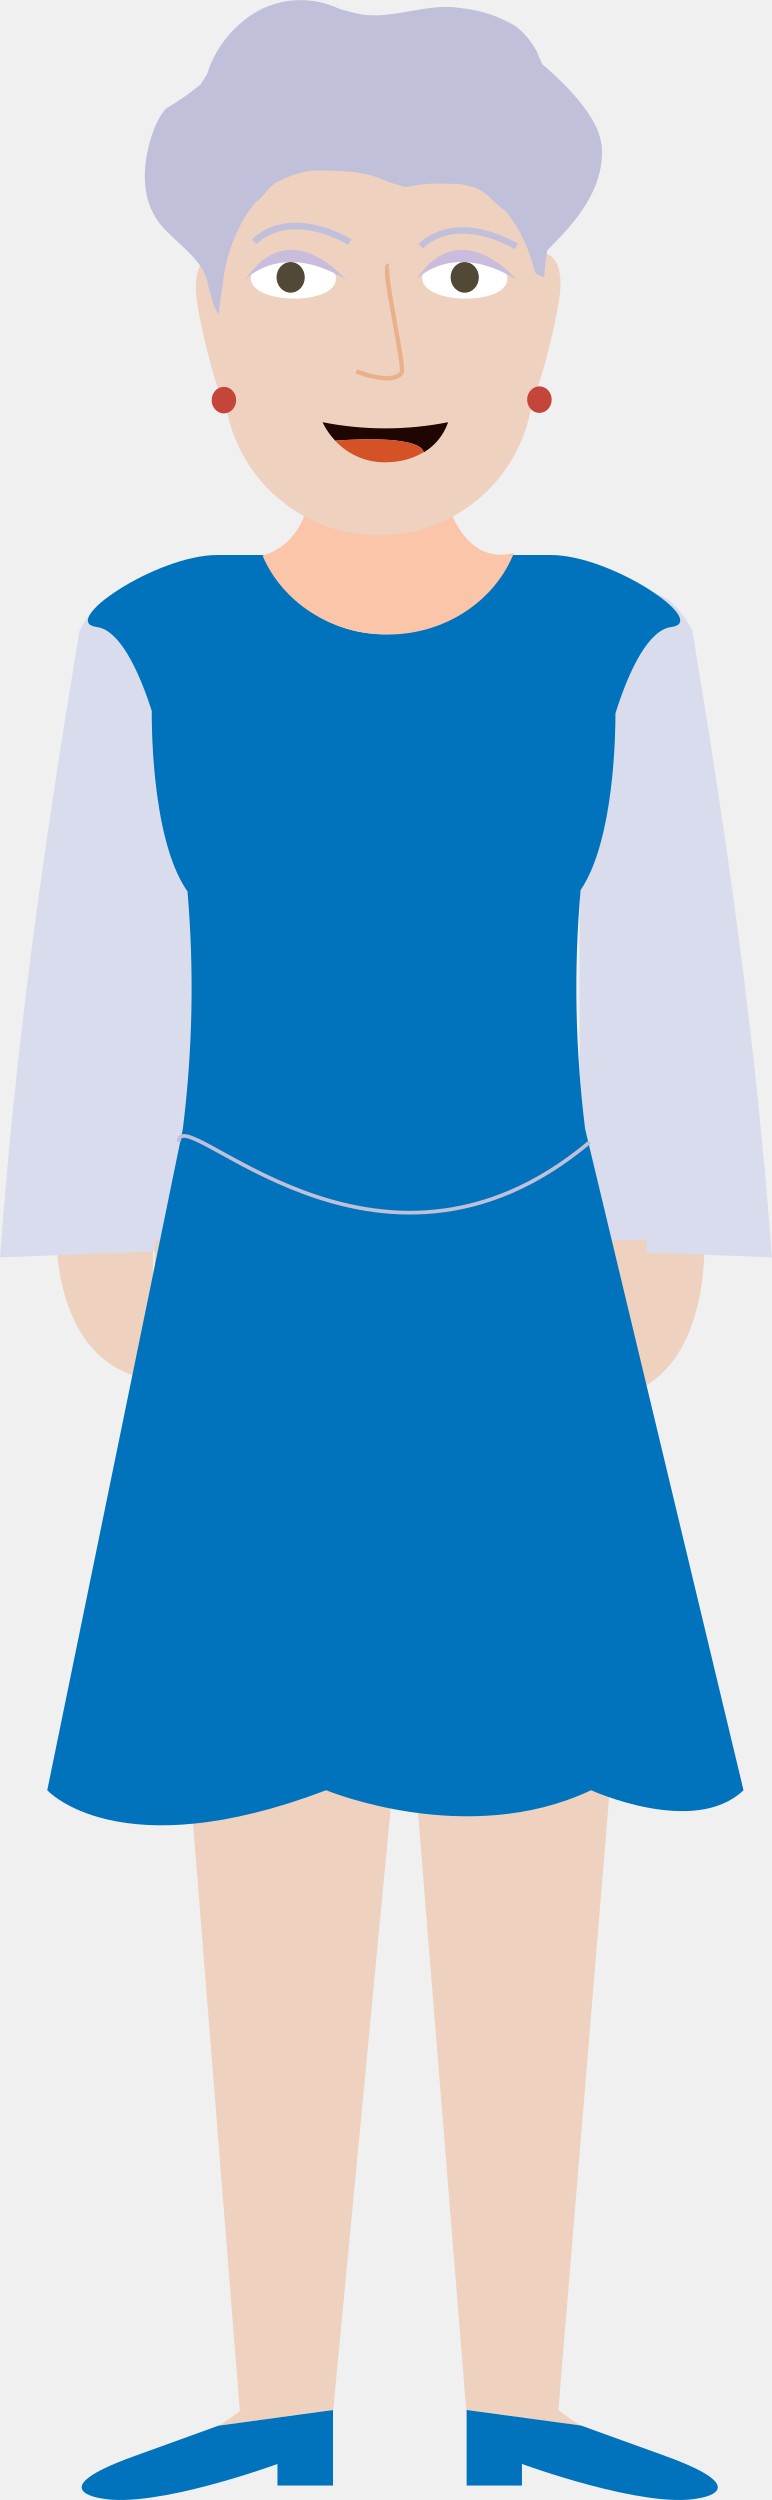
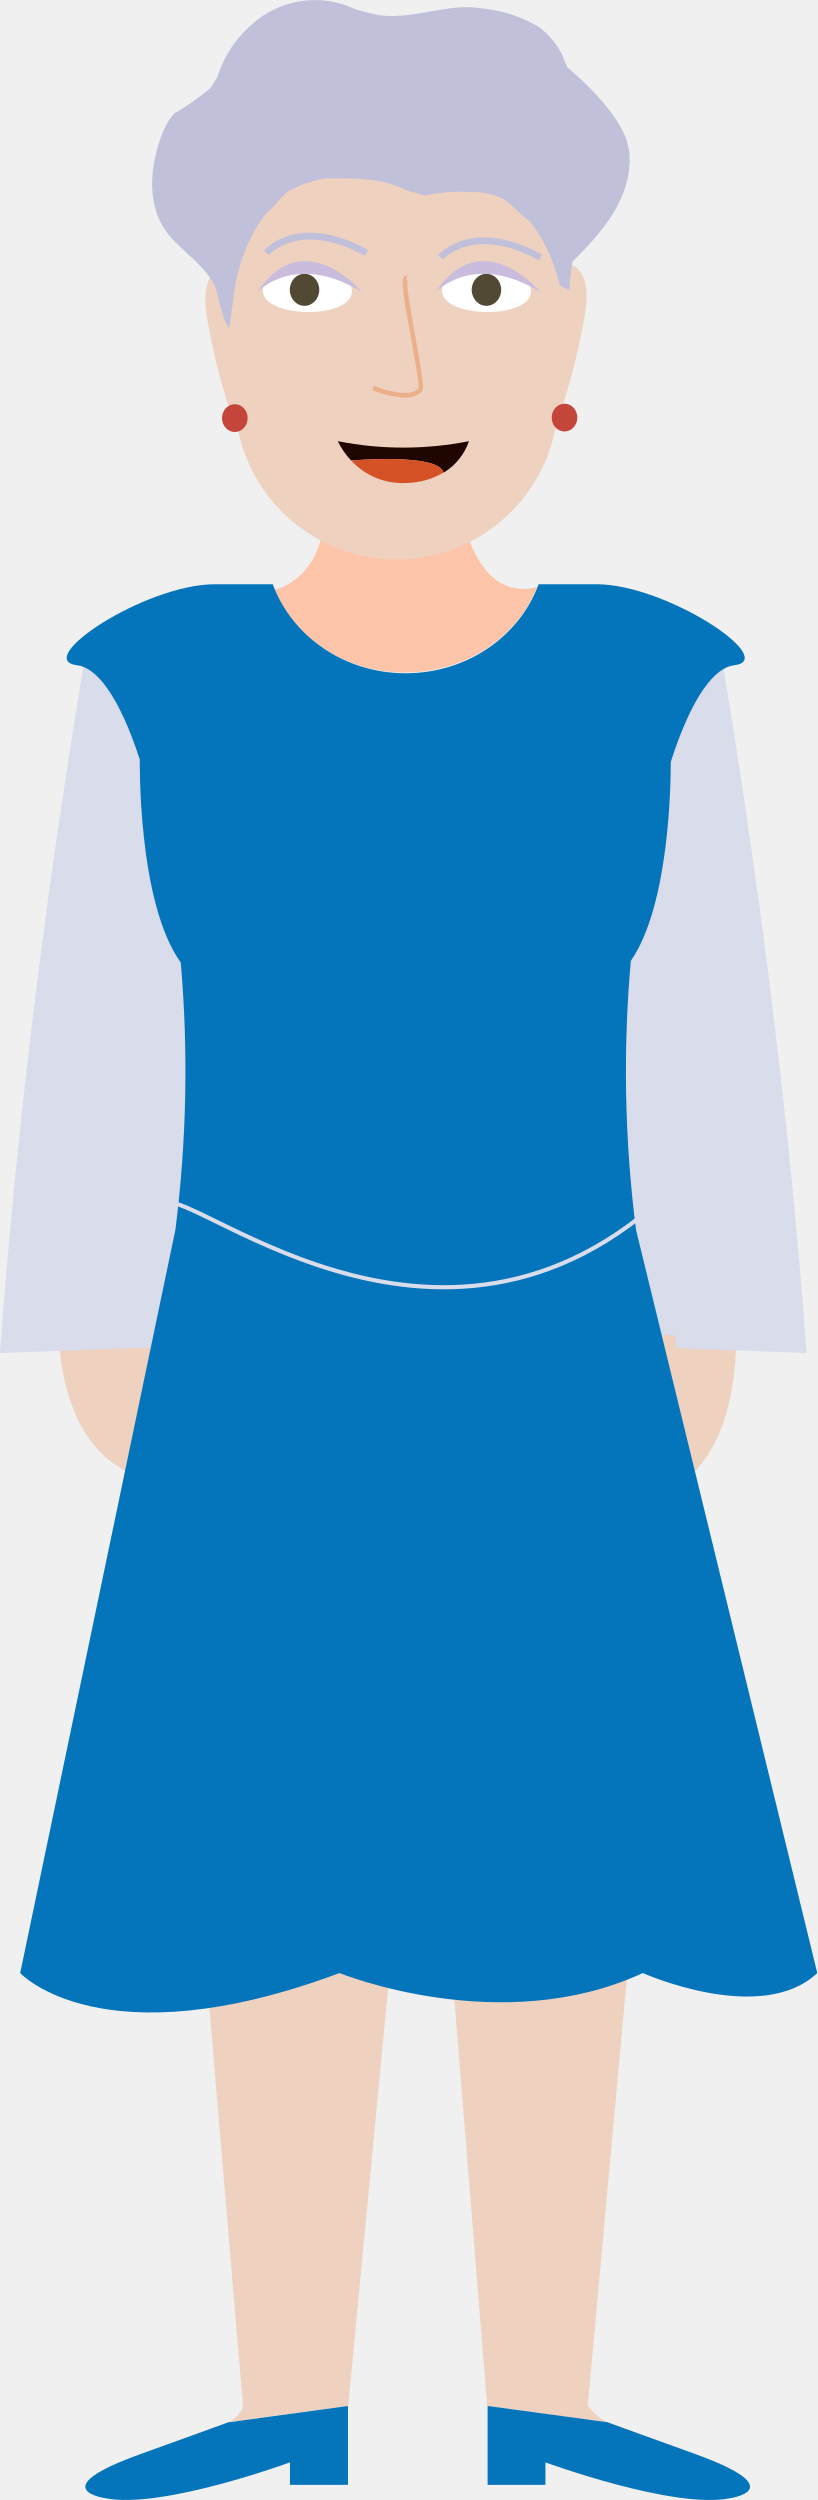
- <svg xmlns="http://www.w3.org/2000/svg" viewBox="0 0 208.42 675.04">
+ <svg xmlns="http://www.w3.org/2000/svg" viewBox="0 0 211.19 646.01">
  <defs>
-     <style>.cls-1{fill:#eed1bf;}.cls-2{fill:#d8dcec;}.cls-3{fill:#0073bc;}.cls-4{fill:none;stroke:#c1c0db;stroke-miterlimit:10;stroke-width:1.01px;}.cls-5{fill:#fbc5aa;}.cls-6{fill:#fff;}.cls-7{fill:#514835;}.cls-8{fill:#cabcdc;}.cls-9{fill:#ebaf89;}.cls-10{fill:#c1c0db;}.cls-11{fill:#c4463a;}.cls-12{fill:#200600;}.cls-13{fill:#d55227;}</style>
+     <style>.cls-1{fill:#eed1bf;}.cls-2{fill:#fcc5aa;}.cls-3{fill:#d9dceb;}.cls-4{fill:#0474bb;}.cls-5{fill:none;stroke:#d9dceb;stroke-miterlimit:10;stroke-width:1.07px;}.cls-6{fill:#fff;}.cls-7{fill:#524935;}.cls-8{fill:#c9bcdd;}.cls-9{fill:#ebaf89;}.cls-10{fill:#c1c0da;}.cls-11{fill:#c4463a;}.cls-12{fill:#200600;}.cls-13{fill:#d55227;}</style>
  </defs>
  <g id="Layer_2" data-name="Layer 2">
-     <g id="Avatar">
-       <path id="Koza" class="cls-1" d="M15.41,321.63S9.52,368,41.3,372.67V320.5Z" />
-       <path id="Koza-2" data-name="Koza" class="cls-1" d="M189.81,326.81s5.89,46.38-25.9,51V325.68Z" />
-       <path class="cls-2" d="M0,339.51l51.93-2V198.08s-12-61-30.45-27.87C11.26,231.9,4.16,283.13,0,339.51Z" />
-       <path class="cls-2" d="M208.42,339.51l-51.94-2V198.08s12-61,30.46-27.87C197.16,231.9,204.26,283.13,208.42,339.51Z" />
-       <polygon id="Hlace" class="cls-1" points="174.61 334.89 174.61 362.83 150.76 650.86 125.89 650.74 109.44 446.97 89.97 650.74 64.76 650.86 41.8 362.83 41.8 334.89 174.61 334.89" />
-       <path class="cls-3" d="M158,304.89a306.86,306.86,0,0,1-1.24-64.54c9.19-13.49,9.44-43.09,9.42-47.76,5.11-16.22,10.54-22.73,15-23.27,10.8-1.3-16-19.46-32.47-19.46H135c-4.47,12.44-16.81,21.38-31.35,21.38s-26.87-8.94-31.35-21.38H58.7c-16.52,0-43.28,18.16-32.47,19.46,4.35.53,9.69,6.88,14.75,22.64,0,0-.58,34.27,9.65,48.74a306.92,306.92,0,0,1-1.27,64.19l-36.6,178.5s19.26,21.32,75.31,0c0,0,38.05,15.84,71.53,0,0,0,27.91,12.7,41.16,0Z" />
-       <path class="cls-4" d="M48.26,308.36c.15-12.11,53.3,48.45,111,0" />
-       <path id="Vrat" class="cls-5" d="M138.76,149.34c-5.1,12.81-18.42,22-34.07,22-15.37,0-28.5-8.84-33.8-21.31,4-1.14,12.58-5.35,13.09-20.48h35.3S122.52,153.29,138.76,149.34Z" />
-       <path id="Koza-3" data-name="Koza" class="cls-1" d="M89.92,650.74l-30.69,4.17c3.61-2.34,5.93-4.17,5.93-4.17Z" />
-       <path id="Koza-4" data-name="Koza" class="cls-1" d="M156.64,654.91,126,650.74h24.77S153,652.57,156.64,654.91Z" />
-       <path id="cevlje" class="cls-3" d="M89.92,650.74v20.39h-15v-5.82s-33.06,12.16-47.57,9.29c0,0-16.55-2.23,8.86-11.39,19-6.85,22.83-8.27,22.83-8.27l.17,0h0Z" />
-       <path id="cevlje-2" data-name="cevlje" class="cls-3" d="M188.51,674.6c-14.5,2.87-47.57-9.29-47.57-9.29v5.82H126V650.74l30.69,4.17h0l.17,0s3.83,1.42,22.84,8.27C205.06,672.37,188.51,674.6,188.51,674.6Z" />
-       <path id="Koza-5" data-name="Koza" class="cls-1" d="M98.16,15h8.2a37.7,37.7,0,0,1,37.7,37.7v50.06a41.8,41.8,0,0,1-41.8,41.8h0a41.8,41.8,0,0,1-41.8-41.8V52.67A37.7,37.7,0,0,1,98.16,15Z" />
-       <path class="cls-6" d="M90.71,75.33c.09-8-22.94-8.35-23-.3C67.6,82.3,90.63,82.6,90.71,75.33Z" />
-       <path class="cls-6" d="M137,75.33c.09-8-22.93-8.35-23-.3C113.88,82.3,136.91,82.6,137,75.33Z" />
-       <ellipse class="cls-7" cx="78.48" cy="74.89" rx="3.81" ry="4.14" />
-       <ellipse class="cls-7" cx="125.48" cy="74.89" rx="3.81" ry="4.14" />
-       <path id="Oci" class="cls-8" d="M66.25,75.5s9.78-10.67,27.09,0C93.34,75.5,78.29,57.43,66.25,75.5Z" />
-       <path id="Oci-2" data-name="Oci" class="cls-8" d="M112.36,75.5s9.78-10.67,27.09,0C139.45,75.5,124.4,57.43,112.36,75.5Z" />
+     <g id="Layer_1-2" data-name="Layer 1">
+       <path id="Koza" class="cls-1" d="M15.41,331.78s-5.89,46.38,25.89,51V330.65Z" />
+       <path id="Koza-2" data-name="Koza" class="cls-1" d="M189.81,337s5.89,46.38-25.9,51V335.83Z" />
+       <path id="Vrat" class="cls-2" d="M138.76,151.76c-5.1,12.81-18.42,22-34.07,22-15.37,0-28.5-8.84-33.8-21.31,4-1.14,12.58-5.35,13.09-20.48h35.3S122.52,155.71,138.76,151.76Z" />
+       <path class="cls-3" d="M0,349.66l51.93-2V200.5s-12-61-30.45-27.87Q6.15,265.16,0,349.66Z" />
+       <path class="cls-3" d="M208.42,349.66l-51.94-2V200.5s12-61,30.46-27.87Q202.27,265.16,208.42,349.66Z" />
+       <path id="Koza-3" data-name="Koza" class="cls-1" d="M89.92,621.71l-30.69,4.17c3.61-2.34,3.56-4.17,3.56-4.17Z" />
+       <path id="Koza-4" data-name="Koza" class="cls-1" d="M156.64,625.88,126,621.71h25.92A16.63,16.63,0,0,0,156.64,625.88Z" />
+       <path id="cevlje" class="cls-4" d="M89.92,621.71V642.1h-15v-5.82s-33.06,12.16-47.57,9.29c0,0-16.55-2.23,8.86-11.39,19-6.85,22.83-8.27,22.83-8.27l.17,0h0Z" />
+       <path id="cevlje-2" data-name="cevlje" class="cls-4" d="M188.51,645.57c-14.5,2.87-47.57-9.29-47.57-9.29v5.82H126V621.71l30.69,4.17h0l.17,0s3.83,1.42,22.84,8.27C205.06,643.34,188.51,645.57,188.51,645.57Z" />
+       <polygon id="Hlace" class="cls-1" points="174.61 345.04 174.61 372.98 151.87 621.71 125.89 621.71 109.44 417.94 89.97 621.71 62.79 621.71 41.8 372.98 41.8 345.04 174.61 345.04" />
+       <path id="Obleka" class="cls-4" d="M164.34,317.75A324,324,0,0,1,163,248.3c10.06-14.51,10.34-46.37,10.32-51.39,5.6-17.46,11.54-24.46,16.38-25,11.84-1.41-17.48-20.94-35.57-20.94H139.18c-4.9,13.38-18.43,23-34.35,23s-29.44-9.62-34.35-23H55.55c-18.1,0-47.42,19.53-35.58,20.94,4.78.57,10.63,7.4,16.16,24.36,0,0-.63,36.88,10.58,52.45a325.16,325.16,0,0,1-1.39,69.08L5.22,509.84s21.11,22.94,82.51,0c0,0,41.69,17,78.37,0,0,0,30.57,13.67,45.09,0Z" />
+       <path class="cls-5" d="M41.65,312.37c.15-12.85,65.1,51.44,126.36,0" />
+       <path id="Koza-5" data-name="Koza" class="cls-1" d="M98.37,15h8.2a37.7,37.7,0,0,1,37.7,37.7v50.06a41.8,41.8,0,0,1-41.8,41.8h0a41.8,41.8,0,0,1-41.8-41.8V52.67A37.7,37.7,0,0,1,98.37,15Z" />
+       <path class="cls-6" d="M90.92,75.33C91,67.29,68,67,67.9,75,67.81,82.3,90.84,82.6,90.92,75.33Z" />
+       <path class="cls-6" d="M137.21,75.33c.09-8-22.94-8.35-23-.3C114.1,82.3,137.13,82.6,137.21,75.33Z" />
+       <ellipse class="cls-7" cx="78.69" cy="74.89" rx="3.81" ry="4.14" />
+       <ellipse class="cls-7" cx="125.7" cy="74.89" rx="3.81" ry="4.14" />
+       <path id="Oci" class="cls-8" d="M66.46,75.5s9.79-10.67,27.1,0C93.56,75.5,78.51,57.43,66.46,75.5Z" />
+       <path id="Oci-2" data-name="Oci" class="cls-8" d="M112.57,75.5s9.79-10.67,27.1,0C139.67,75.5,124.61,57.43,112.57,75.5Z" />
      <g id="Nos">
-         <path class="cls-9" d="M104.37,102.73A25.5,25.5,0,0,1,96,100.81l.46-1.1c2.44,1,9.25,3.13,11.48.7.32-.83-.91-7.55-1.9-13-2.1-11.49-2.61-15.2-1.7-16a.81.81,0,0,1,.77-.2l-.3,1.16a.35.35,0,0,0,.38-.14c-.53,1,1,9.1,2,15,1.86,10.15,2.29,13.22,1.6,14A5.81,5.81,0,0,1,104.37,102.73Z" />
+         <path class="cls-9" d="M104.58,102.73a25.33,25.33,0,0,1-8.41-1.92l.46-1.1c2.44,1,9.24,3.13,11.47.7.32-.83-.91-7.55-1.89-13-2.11-11.49-2.62-15.2-1.71-16a.83.83,0,0,1,.78-.2l-.3,1.16a.37.37,0,0,0,.38-.14c-.53,1,.94,9.1,2,15,1.86,10.15,2.3,13.22,1.61,14A5.83,5.83,0,0,1,104.58,102.73Z" />
      </g>
-       <path id="Obrve" class="cls-10" d="M94.05,66.09c-16.86-9.23-24.66-.29-24.74-.2L68,64.77c.35-.42,8.81-10.12,26.91-.2Z" />
-       <path id="Obrve-2" data-name="Obrve" class="cls-10" d="M139,67.27c-16.86-9.24-24.66-.3-24.74-.2L113,66c.35-.42,8.81-10.12,26.91-.21Z" />
-       <path id="Koza-6" data-name="Koza" class="cls-1" d="M143.35,68.25s10.48-3.18,7.43,13.86-7.43,27.6-7.43,27.6Z" />
-       <path id="Koza-7" data-name="Koza" class="cls-1" d="M60.86,69.1S50.38,65.91,53.43,83s7.43,27.6,7.43,27.6Z" />
-       <ellipse id="Uhani" class="cls-11" cx="60.46" cy="108.04" rx="3.31" ry="3.59" />
-       <ellipse id="Uhani-2" data-name="Uhani" class="cls-11" cx="145.65" cy="107.91" rx="3.31" ry="3.59" />
-       <path class="cls-12" d="M121,114a15.24,15.24,0,0,1-6.56,8.15C113.16,117,90.6,119,90.52,119a19,19,0,0,1-3.44-5A87.08,87.08,0,0,0,121,114Z" />
-       <path class="cls-13" d="M114.4,122.1h0a19.32,19.32,0,0,1-9.33,2.69A18.06,18.06,0,0,1,90.52,119C90.6,119,113.16,117,114.4,122.1Z" />
-       <polygon class="cls-12" points="90.52 118.97 90.52 118.97 90.52 118.97 90.52 118.97" />
-       <path id="Lasje1" class="cls-10" d="M59,84.93c.25-2.33.57-4.69,1-7.06a45.6,45.6,0,0,1,5.45-18.13,32.65,32.65,0,0,1,3.48-5c2.28-1.58,4.06-5.13,6.6-5.93a25.1,25.1,0,0,1,4.19-1.72,29.53,29.53,0,0,1,4.35-1A92.8,92.8,0,0,1,95,46.42a28.28,28.28,0,0,1,9.94,2.76c1.56.46,3.13.92,4.69,1.34a42.1,42.1,0,0,1,5.82-.86,38.08,38.08,0,0,1,5.85,0,17,17,0,0,1,3,.07,15.89,15.89,0,0,1,2.85.62c4.3,1,6.07,4.55,9.36,6.63.63.77,1.24,1.58,1.82,2.43S139.46,61.13,140,62a42.91,42.91,0,0,1,2.61,5.59,44.56,44.56,0,0,1,1.74,5.66c.53,1.11,1.58,1.11,2.63,1.67,0-1.23.14-2.46.27-3.67s.31-2.43.51-3.64c7.41-7.4,15.49-16.28,14.74-28.06a16.93,16.93,0,0,0-.69-3.15,16.54,16.54,0,0,0-1.35-3.12,31.94,31.94,0,0,0-1.78-2.94c-3.27-4.82-7.85-9.18-12.24-13A27.91,27.91,0,0,1,145,14a25,25,0,0,0-1.4-2.29A24.1,24.1,0,0,0,142,9.62a22.11,22.11,0,0,0-2.6-2.42,33.73,33.73,0,0,0-11.88-4.56c-1.08-.2-2.16-.36-3.25-.48-8.7-1.47-17.56,3-26.61,1.77-1-.21-2-.45-3-.71s-2-.54-3-.82a24.22,24.22,0,0,0-26.85,4A29.63,29.63,0,0,0,55.91,20c-.59,1-1.21,1.9-1.82,2.86l-1.77,1.38a69.3,69.3,0,0,1-7.47,5.05,13.68,13.68,0,0,0-2,2.82,24.79,24.79,0,0,0-1.46,3.26c-.37,1-.71,2.1-1,3.17-2.33,8.56-2,17.83,5,24.31.78.77,1.56,1.51,2.36,2.24,3.93,3.66,8,7.18,8.55,12.53.45,1.55.89,3.09,1.34,4.6C58.42,83.94,59,84.93,59,84.93Z" />
+       <path id="Obrve" class="cls-10" d="M94.27,66.09c-16.86-9.23-24.67-.29-24.74-.2L68.2,64.77c.35-.42,8.8-10.12,26.91-.2Z" />
+       <path id="Obrve-2" data-name="Obrve" class="cls-10" d="M139.25,67.27c-16.87-9.24-24.67-.3-24.74-.2L113.18,66c.35-.42,8.81-10.12,26.9-.21Z" />
+       <path id="Koza-6" data-name="Koza" class="cls-1" d="M143.56,68.25S154,65.07,151,82.11s-7.43,27.6-7.43,27.6Z" />
+       <path id="Koza-7" data-name="Koza" class="cls-1" d="M61.08,69.1S50.6,65.91,53.65,83s7.43,27.6,7.43,27.6Z" />
+       <ellipse id="Uhani" class="cls-11" cx="60.68" cy="108.04" rx="3.31" ry="3.59" />
+       <ellipse id="Uhani-2" data-name="Uhani" class="cls-11" cx="145.87" cy="107.91" rx="3.31" ry="3.59" />
+       <path class="cls-12" d="M121.18,114a15.3,15.3,0,0,1-6.56,8.15C113.38,117,90.81,119,90.74,119a19.17,19.17,0,0,1-3.45-5A87.14,87.14,0,0,0,121.18,114Z" />
+       <path class="cls-13" d="M114.62,122.1h0a19.28,19.28,0,0,1-9.32,2.69A18,18,0,0,1,90.74,119C90.81,119,113.38,117,114.62,122.1Z" />
+       <polygon class="cls-12" points="90.74 118.97 90.74 118.97 90.74 118.97 90.74 118.97" />
+       <path id="Lasje" class="cls-10" d="M59.23,84.93c.25-2.33.58-4.69,1-7.06a45.6,45.6,0,0,1,5.45-18.13,32.65,32.65,0,0,1,3.48-5c2.28-1.58,4-5.13,6.59-5.93a25.45,25.45,0,0,1,4.19-1.72,30,30,0,0,1,4.36-1,92.87,92.87,0,0,1,10.91.34,28.28,28.28,0,0,1,9.94,2.76c1.56.46,3.12.92,4.69,1.34a42.1,42.1,0,0,1,5.82-.86,38.08,38.08,0,0,1,5.85,0,16.92,16.92,0,0,1,3,.07,15.89,15.89,0,0,1,2.85.62c4.31,1,6.08,4.55,9.37,6.63.63.77,1.24,1.58,1.82,2.43s1.11,1.72,1.62,2.61a41.58,41.58,0,0,1,2.6,5.59,44.64,44.64,0,0,1,1.75,5.66c.52,1.11,1.57,1.11,2.62,1.67.05-1.23.14-2.46.28-3.67s.3-2.43.5-3.64c7.42-7.4,15.5-16.28,14.74-28.06a17.74,17.74,0,0,0-.68-3.15,17.22,17.22,0,0,0-1.35-3.12c-.54-1-1.14-2-1.79-2.94-3.26-4.82-7.85-9.18-12.23-13A26.4,26.4,0,0,1,145.21,14a23,23,0,0,0-1.41-2.29,22.32,22.32,0,0,0-1.64-2.1,22.83,22.83,0,0,0-2.59-2.42,33.78,33.78,0,0,0-11.89-4.56c-1.07-.2-2.15-.36-3.25-.48-8.69-1.47-17.55,3-26.61,1.77-1-.21-2-.45-3-.71s-2-.54-3-.82A24.22,24.22,0,0,0,65,6.39a31.48,31.48,0,0,0-2.35,2.27A29.56,29.56,0,0,0,56.13,20c-.6,1-1.21,1.9-1.83,2.86l-1.76,1.38a68.46,68.46,0,0,1-7.48,5.05,14,14,0,0,0-2,2.82,22.41,22.41,0,0,0-1.46,3.26c-.38,1-.71,2.1-1,3.17-2.34,8.56-2,17.83,5,24.31.77.77,1.56,1.51,2.35,2.24,3.93,3.66,8,7.18,8.55,12.53.45,1.55.9,3.09,1.35,4.6A30.36,30.36,0,0,0,59.23,84.93Z" />
    </g>
  </g>
</svg>
